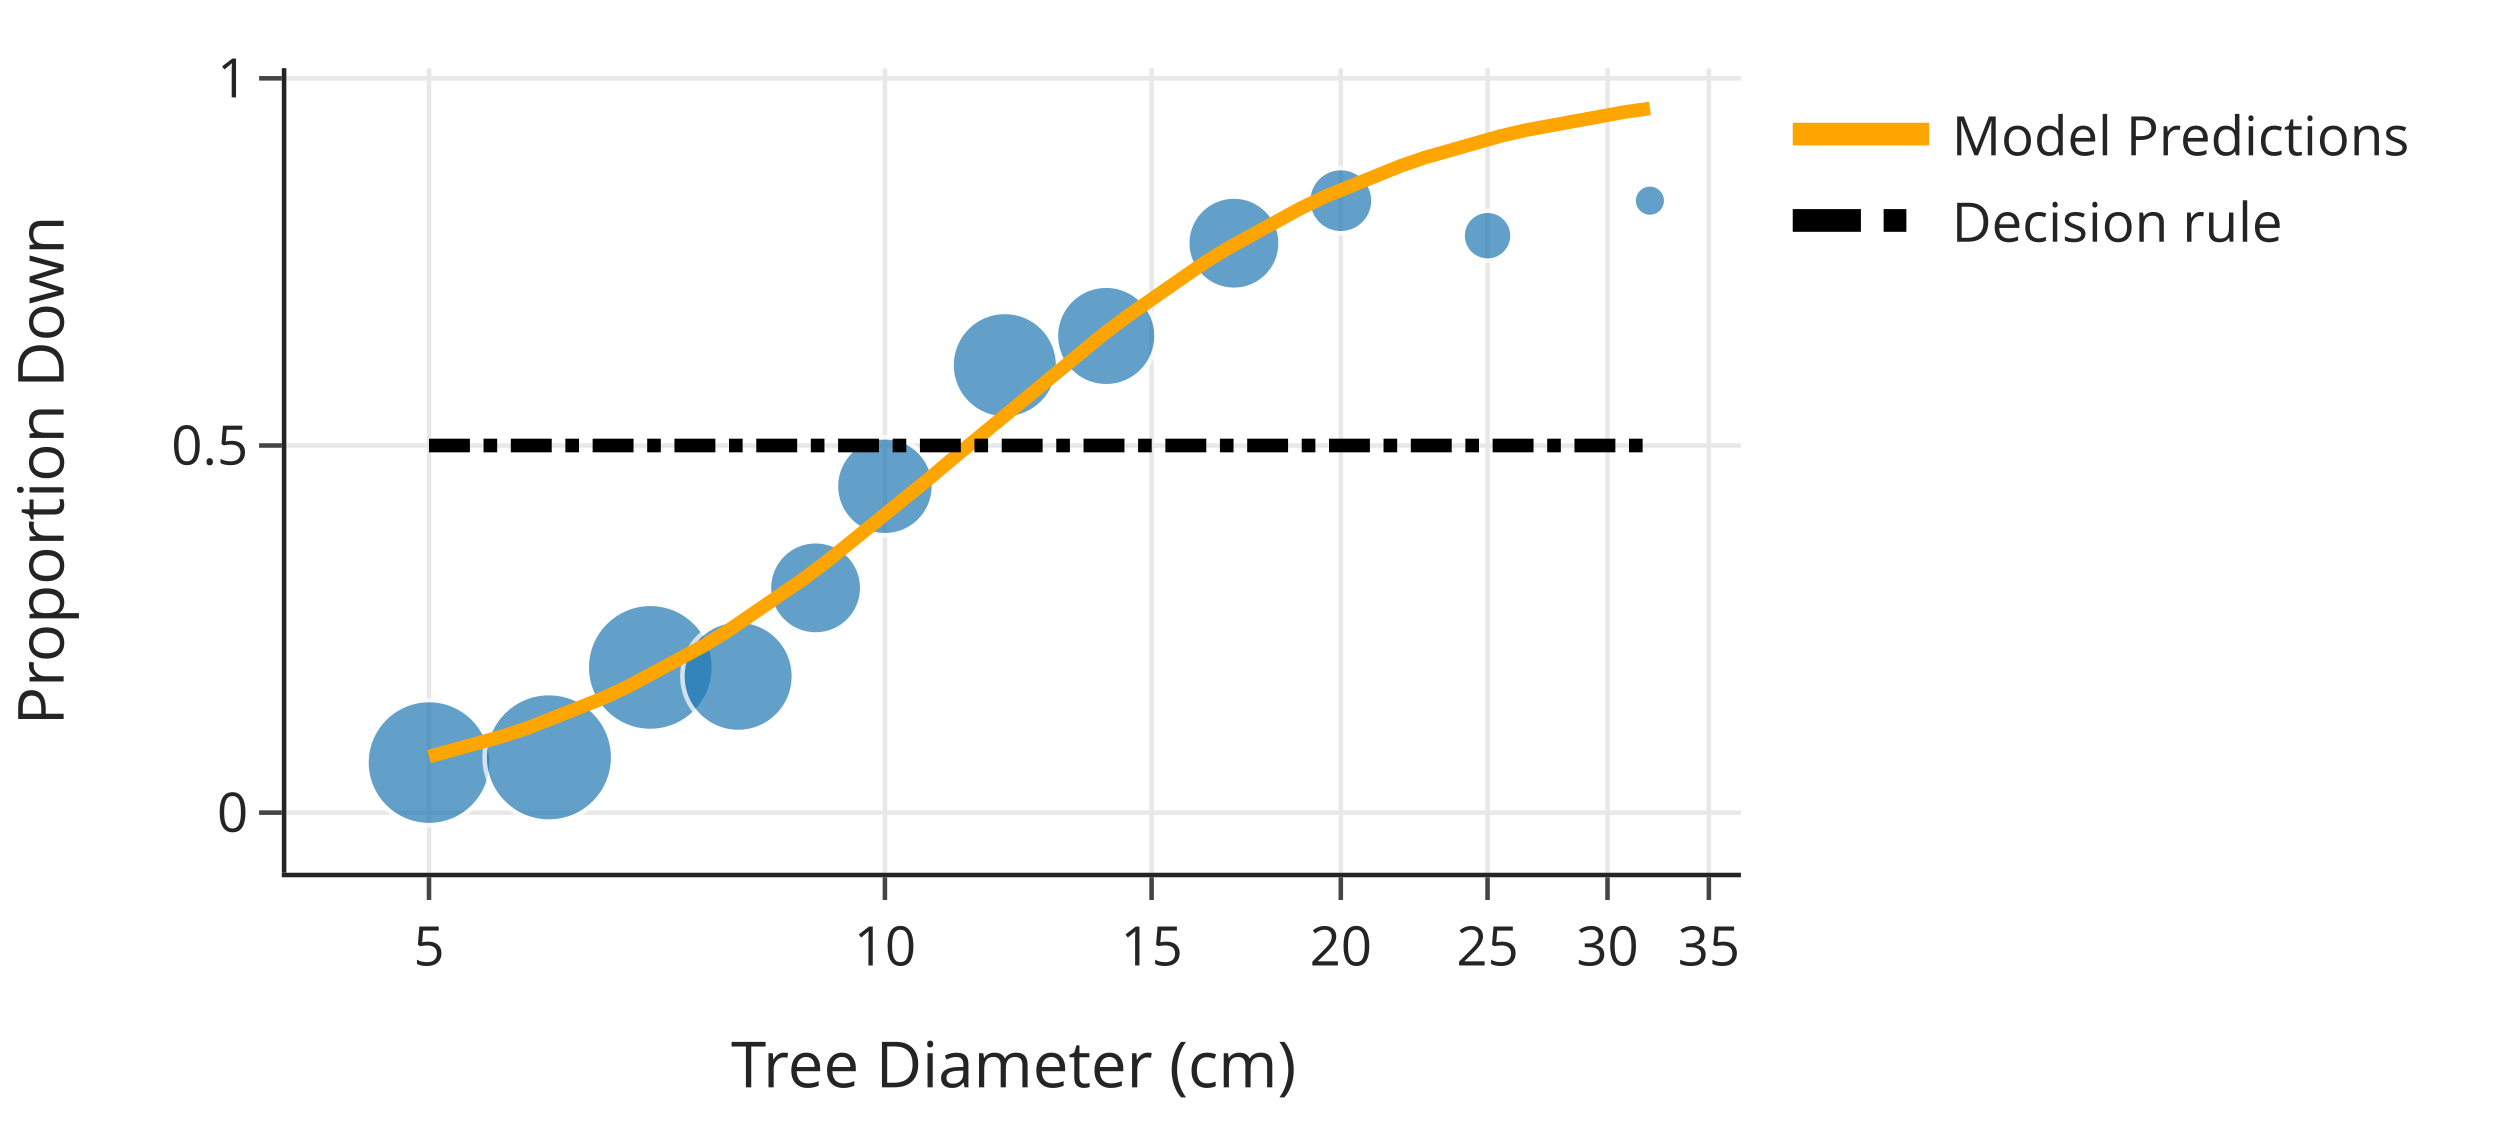
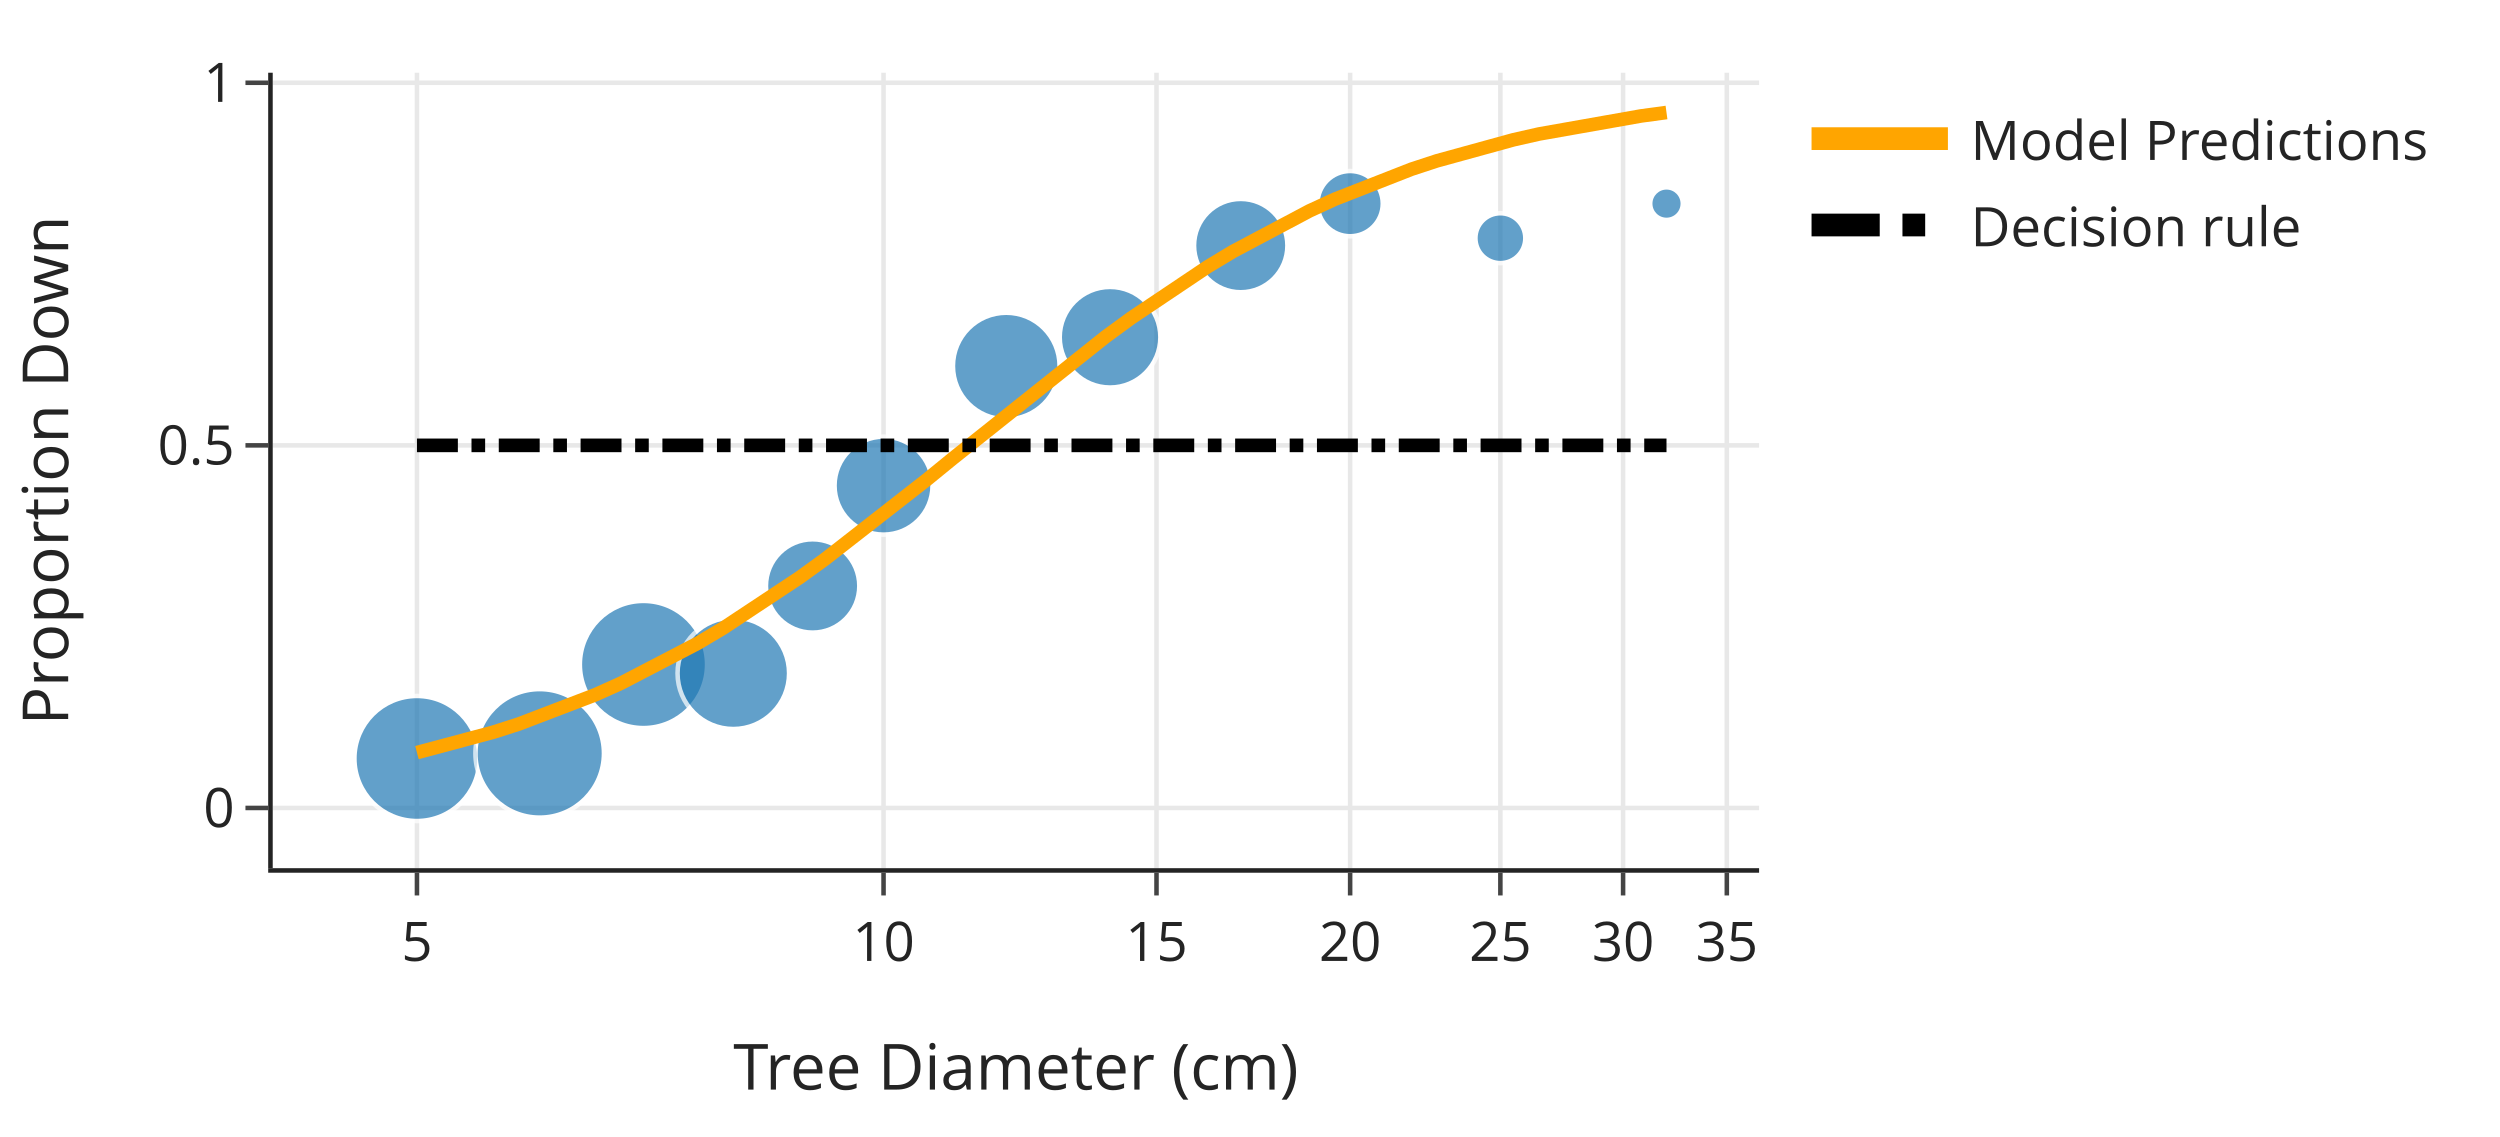
<svg xmlns="http://www.w3.org/2000/svg" class="main-svg" width="550" height="250" style="" viewBox="0 0 550 250">
  <rect x="0" y="0" width="550" height="250" style="fill: rgb(255, 255, 255); fill-opacity: 1;" />
-   <defs id="defs-5506d3">
+   <defs id="defs-79e2c0">
    <g class="clips">
-       <clipPath id="clip5506d3xyplot" class="plotclip">
-         <rect width="320" height="177" />
-       </clipPath>
-       <clipPath class="axesclip" id="clip5506d3x">
-         <rect x="63" y="0" width="320" height="250" />
-       </clipPath>
-       <clipPath class="axesclip" id="clip5506d3y">
-         <rect x="0" y="15" width="550" height="177" />
-       </clipPath>
-       <clipPath class="axesclip" id="clip5506d3xy">
-         <rect x="63" y="15" width="320" height="177" />
+       <clipPath id="clip79e2c0xyplot" class="plotclip">
+         <rect width="327" height="175" />
+       </clipPath>
+       <clipPath class="axesclip" id="clip79e2c0x">
+         <rect x="60" y="0" width="327" height="250" />
+       </clipPath>
+       <clipPath class="axesclip" id="clip79e2c0y">
+         <rect x="0" y="16" width="550" height="175" />
+       </clipPath>
+       <clipPath class="axesclip" id="clip79e2c0xy">
+         <rect x="60" y="16" width="327" height="175" />
      </clipPath>
    </g>
    <g class="gradients" />
    <g class="patterns" />
  </defs>
  <g class="bglayer" />
  <g class="layer-below">
    <g class="imagelayer" />
    <g class="shapelayer" />
  </g>
  <g class="cartesianlayer">
    <g class="subplot xy">
      <g class="layer-subplot">
        <g class="shapelayer" />
        <g class="imagelayer" />
      </g>
-       <g class="minor-gridlayer">
-         <g class="x" />
-         <g class="y" />
-       </g>
      <g class="gridlayer">
        <g class="x">
-           <path class="xgrid crisp" transform="translate(94.38,0)" d="M0,15v177" style="stroke: rgb(232, 232, 232); stroke-opacity: 1; stroke-width: 1px;" />
-           <path class="xgrid crisp" transform="translate(194.68,0)" d="M0,15v177" style="stroke: rgb(232, 232, 232); stroke-opacity: 1; stroke-width: 1px;" />
-           <path class="xgrid crisp" transform="translate(253.35,0)" d="M0,15v177" style="stroke: rgb(232, 232, 232); stroke-opacity: 1; stroke-width: 1px;" />
-           <path class="xgrid crisp" transform="translate(294.98,0)" d="M0,15v177" style="stroke: rgb(232, 232, 232); stroke-opacity: 1; stroke-width: 1px;" />
-           <path class="xgrid crisp" transform="translate(327.26,0)" d="M0,15v177" style="stroke: rgb(232, 232, 232); stroke-opacity: 1; stroke-width: 1px;" />
-           <path class="xgrid crisp" transform="translate(353.65,0)" d="M0,15v177" style="stroke: rgb(232, 232, 232); stroke-opacity: 1; stroke-width: 1px;" />
-           <path class="xgrid crisp" transform="translate(375.95,0)" d="M0,15v177" style="stroke: rgb(232, 232, 232); stroke-opacity: 1; stroke-width: 1px;" />
+           <path class="xgrid crisp" transform="translate(91.73,0)" d="M0,16v175" style="stroke: rgb(232, 232, 232); stroke-opacity: 1; stroke-width: 1px;" />
+           <path class="xgrid crisp" transform="translate(194.38,0)" d="M0,16v175" style="stroke: rgb(232, 232, 232); stroke-opacity: 1; stroke-width: 1px;" />
+           <path class="xgrid crisp" transform="translate(254.43,0)" d="M0,16v175" style="stroke: rgb(232, 232, 232); stroke-opacity: 1; stroke-width: 1px;" />
+           <path class="xgrid crisp" transform="translate(297.03,0)" d="M0,16v175" style="stroke: rgb(232, 232, 232); stroke-opacity: 1; stroke-width: 1px;" />
+           <path class="xgrid crisp" transform="translate(330.08,0)" d="M0,16v175" style="stroke: rgb(232, 232, 232); stroke-opacity: 1; stroke-width: 1px;" />
+           <path class="xgrid crisp" transform="translate(357.08,0)" d="M0,16v175" style="stroke: rgb(232, 232, 232); stroke-opacity: 1; stroke-width: 1px;" />
+           <path class="xgrid crisp" transform="translate(379.9,0)" d="M0,16v175" style="stroke: rgb(232, 232, 232); stroke-opacity: 1; stroke-width: 1px;" />
        </g>
        <g class="y">
-           <path class="ygrid crisp" transform="translate(0,178.78)" d="M63,0h320" style="stroke: rgb(232, 232, 232); stroke-opacity: 1; stroke-width: 1px;" />
-           <path class="ygrid crisp" transform="translate(0,98.01)" d="M63,0h320" style="stroke: rgb(232, 232, 232); stroke-opacity: 1; stroke-width: 1px;" />
-           <path class="ygrid crisp" transform="translate(0,17.23)" d="M63,0h320" style="stroke: rgb(232, 232, 232); stroke-opacity: 1; stroke-width: 1px;" />
+           <path class="ygrid crisp" transform="translate(0,177.75)" d="M60,0h327" style="stroke: rgb(232, 232, 232); stroke-opacity: 1; stroke-width: 1px;" />
+           <path class="ygrid crisp" transform="translate(0,97.98)" d="M60,0h327" style="stroke: rgb(232, 232, 232); stroke-opacity: 1; stroke-width: 1px;" />
+           <path class="ygrid crisp" transform="translate(0,18.21)" d="M60,0h327" style="stroke: rgb(232, 232, 232); stroke-opacity: 1; stroke-width: 1px;" />
        </g>
      </g>
      <g class="zerolinelayer" />
      <path class="xlines-below" />
      <path class="ylines-below" />
      <g class="overlines-below" />
      <g class="xaxislayer-below" />
      <g class="yaxislayer-below" />
      <g class="overaxes-below" />
-       <g class="plot" transform="translate(63,15)" clip-path="url(#clip5506d3xyplot)">
+       <g class="plot" transform="translate(60,16)" clip-path="url(#clip79e2c0xyplot)">
        <g class="scatterlayer mlayer">
-           <g class="trace scatter trace57c364" style="stroke-miterlimit: 2; opacity: 1;">
+           <g class="trace scatter trace9bc779" style="stroke-miterlimit: 2; opacity: 1;">
            <g class="fills" />
            <g class="errorbars" />
            <g class="lines" />
            <g class="points">
-               <path class="point" transform="translate(31.38,152.77)" d="M13.76,0A13.76,13.76 0 1,1 0,-13.76A13.76,13.76 0 0,1 13.76,0Z" style="opacity: 0.7; stroke-width: 1px; fill: rgb(31, 119, 180); fill-opacity: 1; stroke: rgb(255, 255, 255); stroke-opacity: 1;" />
-               <path class="point" transform="translate(57.76,151.62)" d="M14.14,0A14.14,14.14 0 1,1 0,-14.14A14.14,14.14 0 0,1 14.14,0Z" style="opacity: 0.7; stroke-width: 1px; fill: rgb(31, 119, 180); fill-opacity: 1; stroke: rgb(255, 255, 255); stroke-opacity: 1;" />
-               <path class="point" transform="translate(80.07,131.83)" d="M13.99,0A13.99,13.99 0 1,1 0,-13.99A13.99,13.99 0 0,1 13.99,0Z" style="opacity: 0.7; stroke-width: 1px; fill: rgb(31, 119, 180); fill-opacity: 1; stroke: rgb(255, 255, 255); stroke-opacity: 1;" />
-               <path class="point" transform="translate(99.39,133.78)" d="M12.27,0A12.27,12.27 0 1,1 0,-12.27A12.27,12.27 0 0,1 12.27,0Z" style="opacity: 0.7; stroke-width: 1px; fill: rgb(31, 119, 180); fill-opacity: 1; stroke: rgb(255, 255, 255); stroke-opacity: 1;" />
-               <path class="point" transform="translate(116.43,114.33)" d="M10.27,0A10.27,10.27 0 1,1 0,-10.27A10.27,10.27 0 0,1 10.27,0Z" style="opacity: 0.7; stroke-width: 1px; fill: rgb(31, 119, 180); fill-opacity: 1; stroke: rgb(255, 255, 255); stroke-opacity: 1;" />
-               <path class="point" transform="translate(131.68,91.98)" d="M10.78,0A10.78,10.78 0 1,1 0,-10.78A10.78,10.78 0 0,1 10.78,0Z" style="opacity: 0.7; stroke-width: 1px; fill: rgb(31, 119, 180); fill-opacity: 1; stroke: rgb(255, 255, 255); stroke-opacity: 1;" />
-               <path class="point" transform="translate(158.06,65.34)" d="M11.73,0A11.73,11.73 0 1,1 0,-11.73A11.73,11.73 0 0,1 11.73,0Z" style="opacity: 0.7; stroke-width: 1px; fill: rgb(31, 119, 180); fill-opacity: 1; stroke: rgb(255, 255, 255); stroke-opacity: 1;" />
-               <path class="point" transform="translate(180.36,58.91)" d="M11.07,0A11.07,11.07 0 1,1 0,-11.07A11.07,11.07 0 0,1 11.07,0Z" style="opacity: 0.7; stroke-width: 1px; fill: rgb(31, 119, 180); fill-opacity: 1; stroke: rgb(255, 255, 255); stroke-opacity: 1;" />
-               <path class="point" transform="translate(208.46,38.5)" d="M10.27,0A10.27,10.27 0 1,1 0,-10.27A10.27,10.27 0 0,1 10.27,0Z" style="opacity: 0.7; stroke-width: 1px; fill: rgb(31, 119, 180); fill-opacity: 1; stroke: rgb(255, 255, 255); stroke-opacity: 1;" />
-               <path class="point" transform="translate(231.98,29.15)" d="M7.18,0A7.18,7.18 0 1,1 0,-7.18A7.18,7.18 0 0,1 7.18,0Z" style="opacity: 0.7; stroke-width: 1px; fill: rgb(31, 119, 180); fill-opacity: 1; stroke: rgb(255, 255, 255); stroke-opacity: 1;" />
-               <path class="point" transform="translate(264.26,36.85)" d="M5.49,0A5.49,5.49 0 1,1 0,-5.49A5.49,5.49 0 0,1 5.49,0Z" style="opacity: 0.7; stroke-width: 1px; fill: rgb(31, 119, 180); fill-opacity: 1; stroke: rgb(255, 255, 255); stroke-opacity: 1;" />
-               <path class="point" transform="translate(299.98,29.15)" d="M3.59,0A3.59,3.59 0 1,1 0,-3.59A3.59,3.59 0 0,1 3.59,0Z" style="opacity: 0.7; stroke-width: 1px; fill: rgb(31, 119, 180); fill-opacity: 1; stroke: rgb(255, 255, 255); stroke-opacity: 1;" />
+               <path class="point" transform="translate(31.73,150.87)" d="M13.76,0A13.76,13.76 0 1,1 0,-13.76A13.76,13.76 0 0,1 13.76,0Z" style="opacity: 0.7; stroke-width: 1px; fill: rgb(31, 119, 180); fill-opacity: 1; stroke: rgb(255, 255, 255); stroke-opacity: 1;" />
+               <path class="point" transform="translate(58.73,149.74)" d="M14.14,0A14.14,14.14 0 1,1 0,-14.14A14.14,14.14 0 0,1 14.14,0Z" style="opacity: 0.7; stroke-width: 1px; fill: rgb(31, 119, 180); fill-opacity: 1; stroke: rgb(255, 255, 255); stroke-opacity: 1;" />
+               <path class="point" transform="translate(81.56,130.19)" d="M13.99,0A13.99,13.99 0 1,1 0,-13.99A13.99,13.99 0 0,1 13.99,0Z" style="opacity: 0.7; stroke-width: 1px; fill: rgb(31, 119, 180); fill-opacity: 1; stroke: rgb(255, 255, 255); stroke-opacity: 1;" />
+               <path class="point" transform="translate(101.33,132.12)" d="M12.27,0A12.27,12.27 0 1,1 0,-12.27A12.27,12.27 0 0,1 12.27,0Z" style="opacity: 0.7; stroke-width: 1px; fill: rgb(31, 119, 180); fill-opacity: 1; stroke: rgb(255, 255, 255); stroke-opacity: 1;" />
+               <path class="point" transform="translate(118.78,112.91)" d="M10.27,0A10.27,10.27 0 1,1 0,-10.27A10.27,10.27 0 0,1 10.27,0Z" style="opacity: 0.7; stroke-width: 1px; fill: rgb(31, 119, 180); fill-opacity: 1; stroke: rgb(255, 255, 255); stroke-opacity: 1;" />
+               <path class="point" transform="translate(134.38,90.84)" d="M10.78,0A10.78,10.78 0 1,1 0,-10.78A10.78,10.78 0 0,1 10.78,0Z" style="opacity: 0.7; stroke-width: 1px; fill: rgb(31, 119, 180); fill-opacity: 1; stroke: rgb(255, 255, 255); stroke-opacity: 1;" />
+               <path class="point" transform="translate(161.38,64.53)" d="M11.73,0A11.73,11.73 0 1,1 0,-11.73A11.73,11.73 0 0,1 11.73,0Z" style="opacity: 0.7; stroke-width: 1px; fill: rgb(31, 119, 180); fill-opacity: 1; stroke: rgb(255, 255, 255); stroke-opacity: 1;" />
+               <path class="point" transform="translate(184.21,58.19)" d="M11.07,0A11.07,11.07 0 1,1 0,-11.07A11.07,11.07 0 0,1 11.07,0Z" style="opacity: 0.7; stroke-width: 1px; fill: rgb(31, 119, 180); fill-opacity: 1; stroke: rgb(255, 255, 255); stroke-opacity: 1;" />
+               <path class="point" transform="translate(212.96,38.03)" d="M10.27,0A10.27,10.27 0 1,1 0,-10.27A10.27,10.27 0 0,1 10.27,0Z" style="opacity: 0.7; stroke-width: 1px; fill: rgb(31, 119, 180); fill-opacity: 1; stroke: rgb(255, 255, 255); stroke-opacity: 1;" />
+               <path class="point" transform="translate(237.03,28.8)" d="M7.18,0A7.18,7.18 0 1,1 0,-7.18A7.18,7.18 0 0,1 7.18,0Z" style="opacity: 0.7; stroke-width: 1px; fill: rgb(31, 119, 180); fill-opacity: 1; stroke: rgb(255, 255, 255); stroke-opacity: 1;" />
+               <path class="point" transform="translate(270.08,36.4)" d="M5.49,0A5.49,5.49 0 1,1 0,-5.49A5.49,5.49 0 0,1 5.49,0Z" style="opacity: 0.7; stroke-width: 1px; fill: rgb(31, 119, 180); fill-opacity: 1; stroke: rgb(255, 255, 255); stroke-opacity: 1;" />
+               <path class="point" transform="translate(306.63,28.8)" d="M3.59,0A3.59,3.59 0 1,1 0,-3.59A3.59,3.59 0 0,1 3.59,0Z" style="opacity: 0.7; stroke-width: 1px; fill: rgb(31, 119, 180); fill-opacity: 1; stroke: rgb(255, 255, 255); stroke-opacity: 1;" />
            </g>
            <g class="text" />
          </g>
-           <g class="trace scatter tracee78c1c" style="stroke-miterlimit: 2; opacity: 1;">
+           <g class="trace scatter trace5b36ab" style="stroke-miterlimit: 2; opacity: 1;">
            <g class="fills" />
            <g class="errorbars" />
            <g class="lines">
-               <path class="js-line" d="M31.38,151.45L47.83,146.89L53.31,145.07L69.75,138.55L75.23,136L91.68,127.13L97.16,123.76L113.61,112.48L119.09,108.36L141.01,90.61L146.5,85.98L179.39,58.82L184.87,54.66L201.31,43.23L206.79,39.8L223.24,30.76L228.72,28.15L245.17,21.48L250.65,19.61L267.09,14.93L272.58,13.64L294.5,9.62L299.98,8.85" style="vector-effect: none; fill: none; stroke: rgb(255, 165, 0); stroke-opacity: 1; stroke-width: 3px; opacity: 1;" />
+               <path class="js-line" d="M31.73,149.57L48.56,145.07L54.17,143.27L71,136.83L76.61,134.31L93.44,125.55L99.05,122.22L115.88,111.08L121.49,107.02L143.94,89.49L149.55,84.91L183.21,58.1L188.82,53.99L205.65,42.7L211.26,39.32L228.09,30.39L233.7,27.81L250.53,21.22L256.14,19.38L272.97,14.75L278.58,13.48L301.02,9.51L306.63,8.75" style="vector-effect: non-scaling-stroke; fill: none; stroke: rgb(255, 165, 0); stroke-opacity: 1; stroke-width: 3px; opacity: 1;" />
            </g>
            <g class="points" />
            <g class="text" />
          </g>
-           <g class="trace scatter trace5ee99c" style="stroke-miterlimit: 2; opacity: 1;">
+           <g class="trace scatter trace294f2e" style="stroke-miterlimit: 2; opacity: 1;">
            <g class="fills" />
            <g class="errorbars" />
            <g class="lines">
-               <path class="js-line" d="M31.38,83.01L299.98,83.01" style="vector-effect: none; fill: none; stroke: rgb(0, 0, 0); stroke-opacity: 1; stroke-dasharray: 9px, 3px, 3px, 3px; stroke-width: 3px; opacity: 1;" />
+               <path class="js-line" d="M31.73,81.98L306.63,81.98" style="vector-effect: non-scaling-stroke; fill: none; stroke: rgb(0, 0, 0); stroke-opacity: 1; stroke-width: 3px; opacity: 1; stroke-dasharray: 9px, 3px, 3px, 3px;" />
            </g>
            <g class="points" />
            <g class="text" />
          </g>
        </g>
      </g>
      <g class="overplot" />
-       <path class="xlines-above crisp" d="M62,192.5H383" style="fill: none; stroke-width: 1px; stroke: rgb(36, 36, 36); stroke-opacity: 1;" />
-       <path class="ylines-above crisp" d="M62.5,15V192" style="fill: none; stroke-width: 1px; stroke: rgb(36, 36, 36); stroke-opacity: 1;" />
+       <path class="xlines-above crisp" d="M59,191.5H387" style="fill: none; stroke-width: 1px; stroke: rgb(36, 36, 36); stroke-opacity: 1;" />
+       <path class="ylines-above crisp" d="M59.5,16V191" style="fill: none; stroke-width: 1px; stroke: rgb(36, 36, 36); stroke-opacity: 1;" />
      <g class="overlines-above" />
      <g class="xaxislayer-above">
-         <path class="xtick ticks crisp" d="M0,193v5" transform="translate(94.38,0)" style="stroke: rgb(68, 68, 68); stroke-opacity: 1; stroke-width: 1px;" />
-         <path class="xtick ticks crisp" d="M0,193v5" transform="translate(194.68,0)" style="stroke: rgb(68, 68, 68); stroke-opacity: 1; stroke-width: 1px;" />
-         <path class="xtick ticks crisp" d="M0,193v5" transform="translate(253.35,0)" style="stroke: rgb(68, 68, 68); stroke-opacity: 1; stroke-width: 1px;" />
-         <path class="xtick ticks crisp" d="M0,193v5" transform="translate(294.98,0)" style="stroke: rgb(68, 68, 68); stroke-opacity: 1; stroke-width: 1px;" />
-         <path class="xtick ticks crisp" d="M0,193v5" transform="translate(327.26,0)" style="stroke: rgb(68, 68, 68); stroke-opacity: 1; stroke-width: 1px;" />
-         <path class="xtick ticks crisp" d="M0,193v5" transform="translate(353.65,0)" style="stroke: rgb(68, 68, 68); stroke-opacity: 1; stroke-width: 1px;" />
-         <path class="xtick ticks crisp" d="M0,193v5" transform="translate(375.95,0)" style="stroke: rgb(68, 68, 68); stroke-opacity: 1; stroke-width: 1px;" />
-         <g class="xtick">
-           <text text-anchor="middle" x="0" y="212.4" transform="translate(94.38,0)" style="font-family: 'Open Sans', verdana, arial, sans-serif; font-size: 12px; fill: rgb(36, 36, 36); fill-opacity: 1; white-space: pre; opacity: 1;">5</text>
-         </g>
-         <g class="xtick">
-           <text text-anchor="middle" x="0" y="212.4" style="font-family: 'Open Sans', verdana, arial, sans-serif; font-size: 12px; fill: rgb(36, 36, 36); fill-opacity: 1; white-space: pre; opacity: 1;" transform="translate(194.68,0)">10</text>
-         </g>
-         <g class="xtick">
-           <text text-anchor="middle" x="0" y="212.4" style="font-family: 'Open Sans', verdana, arial, sans-serif; font-size: 12px; fill: rgb(36, 36, 36); fill-opacity: 1; white-space: pre; opacity: 1;" transform="translate(253.35,0)">15</text>
-         </g>
-         <g class="xtick">
-           <text text-anchor="middle" x="0" y="212.4" style="font-family: 'Open Sans', verdana, arial, sans-serif; font-size: 12px; fill: rgb(36, 36, 36); fill-opacity: 1; white-space: pre; opacity: 1;" transform="translate(294.98,0)">20</text>
-         </g>
-         <g class="xtick">
-           <text text-anchor="middle" x="0" y="212.4" style="font-family: 'Open Sans', verdana, arial, sans-serif; font-size: 12px; fill: rgb(36, 36, 36); fill-opacity: 1; white-space: pre; opacity: 1;" transform="translate(327.26,0)">25</text>
-         </g>
-         <g class="xtick">
-           <text text-anchor="middle" x="0" y="212.4" style="font-family: 'Open Sans', verdana, arial, sans-serif; font-size: 12px; fill: rgb(36, 36, 36); fill-opacity: 1; white-space: pre; opacity: 1;" transform="translate(353.65,0)">30</text>
-         </g>
-         <g class="xtick">
-           <text text-anchor="middle" x="0" y="212.4" style="font-family: 'Open Sans', verdana, arial, sans-serif; font-size: 12px; fill: rgb(36, 36, 36); fill-opacity: 1; white-space: pre; opacity: 1;" transform="translate(375.95,0)">35</text>
+         <path class="xtick ticks crisp" d="M0,192v5" transform="translate(91.73,0)" style="stroke: rgb(68, 68, 68); stroke-opacity: 1; stroke-width: 1px;" />
+         <path class="xtick ticks crisp" d="M0,192v5" transform="translate(194.38,0)" style="stroke: rgb(68, 68, 68); stroke-opacity: 1; stroke-width: 1px;" />
+         <path class="xtick ticks crisp" d="M0,192v5" transform="translate(254.43,0)" style="stroke: rgb(68, 68, 68); stroke-opacity: 1; stroke-width: 1px;" />
+         <path class="xtick ticks crisp" d="M0,192v5" transform="translate(297.03,0)" style="stroke: rgb(68, 68, 68); stroke-opacity: 1; stroke-width: 1px;" />
+         <path class="xtick ticks crisp" d="M0,192v5" transform="translate(330.08,0)" style="stroke: rgb(68, 68, 68); stroke-opacity: 1; stroke-width: 1px;" />
+         <path class="xtick ticks crisp" d="M0,192v5" transform="translate(357.08,0)" style="stroke: rgb(68, 68, 68); stroke-opacity: 1; stroke-width: 1px;" />
+         <path class="xtick ticks crisp" d="M0,192v5" transform="translate(379.9,0)" style="stroke: rgb(68, 68, 68); stroke-opacity: 1; stroke-width: 1px;" />
+         <g class="xtick">
+           <text text-anchor="middle" x="0" y="211.4" transform="translate(91.73,0)" style="font-family: 'Open Sans', verdana, arial, sans-serif; font-size: 12px; fill: rgb(36, 36, 36); fill-opacity: 1; white-space: pre; opacity: 1;">5</text>
+         </g>
+         <g class="xtick">
+           <text text-anchor="middle" x="0" y="211.4" style="font-family: 'Open Sans', verdana, arial, sans-serif; font-size: 12px; fill: rgb(36, 36, 36); fill-opacity: 1; white-space: pre; opacity: 1;" transform="translate(194.38,0)">10</text>
+         </g>
+         <g class="xtick">
+           <text text-anchor="middle" x="0" y="211.4" style="font-family: 'Open Sans', verdana, arial, sans-serif; font-size: 12px; fill: rgb(36, 36, 36); fill-opacity: 1; white-space: pre; opacity: 1;" transform="translate(254.43,0)">15</text>
+         </g>
+         <g class="xtick">
+           <text text-anchor="middle" x="0" y="211.4" style="font-family: 'Open Sans', verdana, arial, sans-serif; font-size: 12px; fill: rgb(36, 36, 36); fill-opacity: 1; white-space: pre; opacity: 1;" transform="translate(297.03,0)">20</text>
+         </g>
+         <g class="xtick">
+           <text text-anchor="middle" x="0" y="211.4" style="font-family: 'Open Sans', verdana, arial, sans-serif; font-size: 12px; fill: rgb(36, 36, 36); fill-opacity: 1; white-space: pre; opacity: 1;" transform="translate(330.08,0)">25</text>
+         </g>
+         <g class="xtick">
+           <text text-anchor="middle" x="0" y="211.4" style="font-family: 'Open Sans', verdana, arial, sans-serif; font-size: 12px; fill: rgb(36, 36, 36); fill-opacity: 1; white-space: pre; opacity: 1;" transform="translate(357.08,0)">30</text>
+         </g>
+         <g class="xtick">
+           <text text-anchor="middle" x="0" y="211.4" style="font-family: 'Open Sans', verdana, arial, sans-serif; font-size: 12px; fill: rgb(36, 36, 36); fill-opacity: 1; white-space: pre; opacity: 1;" transform="translate(379.9,0)">35</text>
        </g>
      </g>
      <g class="yaxislayer-above">
-         <path class="ytick ticks crisp" d="M62,0h-5" transform="translate(0,178.78)" style="stroke: rgb(68, 68, 68); stroke-opacity: 1; stroke-width: 1px;" />
-         <path class="ytick ticks crisp" d="M62,0h-5" transform="translate(0,98.01)" style="stroke: rgb(68, 68, 68); stroke-opacity: 1; stroke-width: 1px;" />
-         <path class="ytick ticks crisp" d="M62,0h-5" transform="translate(0,17.23)" style="stroke: rgb(68, 68, 68); stroke-opacity: 1; stroke-width: 1px;" />
+         <path class="ytick ticks crisp" d="M59,0h-5" transform="translate(0,177.75)" style="stroke: rgb(68, 68, 68); stroke-opacity: 1; stroke-width: 1px;" />
+         <path class="ytick ticks crisp" d="M59,0h-5" transform="translate(0,97.98)" style="stroke: rgb(68, 68, 68); stroke-opacity: 1; stroke-width: 1px;" />
+         <path class="ytick ticks crisp" d="M59,0h-5" transform="translate(0,18.21)" style="stroke: rgb(68, 68, 68); stroke-opacity: 1; stroke-width: 1px;" />
        <g class="ytick">
-           <text text-anchor="end" x="54.6" y="4.2" transform="translate(0,178.78)" style="font-family: 'Open Sans', verdana, arial, sans-serif; font-size: 12px; fill: rgb(36, 36, 36); fill-opacity: 1; white-space: pre; opacity: 1;">0</text>
+           <text text-anchor="end" x="51.6" y="4.2" transform="translate(0,177.75)" style="font-family: 'Open Sans', verdana, arial, sans-serif; font-size: 12px; fill: rgb(36, 36, 36); fill-opacity: 1; white-space: pre; opacity: 1;">0</text>
        </g>
        <g class="ytick">
-           <text text-anchor="end" x="54.6" y="4.2" style="font-family: 'Open Sans', verdana, arial, sans-serif; font-size: 12px; fill: rgb(36, 36, 36); fill-opacity: 1; white-space: pre; opacity: 1;" transform="translate(0,98.01)">0.5</text>
+           <text text-anchor="end" x="51.6" y="4.2" style="font-family: 'Open Sans', verdana, arial, sans-serif; font-size: 12px; fill: rgb(36, 36, 36); fill-opacity: 1; white-space: pre; opacity: 1;" transform="translate(0,97.98)">0.5</text>
        </g>
        <g class="ytick">
-           <text text-anchor="end" x="54.6" y="4.2" style="font-family: 'Open Sans', verdana, arial, sans-serif; font-size: 12px; fill: rgb(36, 36, 36); fill-opacity: 1; white-space: pre; opacity: 1;" transform="translate(0,17.23)">1</text>
+           <text text-anchor="end" x="51.6" y="4.2" style="font-family: 'Open Sans', verdana, arial, sans-serif; font-size: 12px; fill: rgb(36, 36, 36); fill-opacity: 1; white-space: pre; opacity: 1;" transform="translate(0,18.21)">1</text>
        </g>
      </g>
      <g class="overaxes-above" />
    </g>
  </g>
  <g class="polarlayer" />
  <g class="smithlayer" />
  <g class="ternarylayer" />
  <g class="geolayer" />
  <g class="funnelarealayer" />
  <g class="pielayer" />
  <g class="iciclelayer" />
  <g class="treemaplayer" />
  <g class="sunburstlayer" />
  <g class="glimages" />
-   <defs id="topdefs-5506d3">
+   <defs id="topdefs-79e2c0">
    <g class="clips" />
-     <clipPath id="legend5506d3">
-       <rect width="151" height="48" x="0" y="0" />
+     <clipPath id="legend79e2c0">
+       <rect width="146" height="48" x="0" y="0" />
    </clipPath>
  </defs>
  <g class="layer-above">
    <g class="imagelayer" />
    <g class="shapelayer" />
  </g>
  <g class="infolayer">
-     <g class="legend" pointer-events="all" transform="translate(389.4,15)">
-       <rect class="bg" shape-rendering="crispEdges" width="151" height="48" x="0" y="0" style="stroke: rgb(68, 68, 68); stroke-opacity: 1; fill: rgb(255, 255, 255); fill-opacity: 1; stroke-width: 0px;" />
-       <g class="scrollbox" transform="" clip-path="url(#legend5506d3)">
+     <g class="legend" pointer-events="all" transform="translate(393.54,16)">
+       <rect class="bg" shape-rendering="crispEdges" style="stroke: rgb(68, 68, 68); stroke-opacity: 1; fill: rgb(255, 255, 255); fill-opacity: 1; stroke-width: 0px;" width="146" height="48" x="0" y="0" />
+       <g class="scrollbox" transform="" clip-path="url(#legend79e2c0)">
        <g class="groups">
          <g class="traces" transform="translate(0,14.5)" style="opacity: 1;">
            <text class="legendtext" text-anchor="start" x="40" y="4.68" style="font-family: 'Open Sans', verdana, arial, sans-serif; font-size: 12px; fill: rgb(36, 36, 36); fill-opacity: 1; white-space: pre;">Model Predictions</text>
            <g class="layers" style="opacity: 1;">
              <g class="legendfill" />
              <g class="legendlines">
                <path class="js-line" d="M5,0h30" style="fill: none; stroke: rgb(255, 165, 0); stroke-opacity: 1; stroke-width: 5px;" />
              </g>
              <g class="legendsymbols">
                <g class="legendpoints" />
              </g>
            </g>
-             <rect class="legendtoggle" x="0" y="-9.5" width="145.219" height="19" style="fill: rgb(0, 0, 0); fill-opacity: 0;" />
+             <rect class="legendtoggle" x="0" y="-9.5" width="140.891" height="19" style="fill: rgb(0, 0, 0); fill-opacity: 0;" />
          </g>
          <g class="traces" transform="translate(0,33.5)" style="opacity: 1;">
            <text class="legendtext" text-anchor="start" x="40" y="4.68" style="font-family: 'Open Sans', verdana, arial, sans-serif; font-size: 12px; fill: rgb(36, 36, 36); fill-opacity: 1; white-space: pre;">Decision rule</text>
            <g class="layers" style="opacity: 1;">
              <g class="legendfill" />
              <g class="legendlines">
                <path class="js-line" d="M5,0h30" style="fill: none; stroke: rgb(0, 0, 0); stroke-opacity: 1; stroke-dasharray: 15px, 5px, 5px, 5px; stroke-width: 5px;" />
              </g>
              <g class="legendsymbols">
                <g class="legendpoints" />
              </g>
            </g>
-             <rect class="legendtoggle" x="0" y="-9.5" width="145.219" height="19" style="fill: rgb(0, 0, 0); fill-opacity: 0;" />
-           </g>
-         </g>
-       </g>
-       <rect class="scrollbar" rx="20" ry="3" width="0" height="0" x="0" y="0" style="fill: rgb(128, 139, 164); fill-opacity: 1;" />
+             <rect class="legendtoggle" x="0" y="-9.5" width="140.891" height="19" style="fill: rgb(0, 0, 0); fill-opacity: 0;" />
+           </g>
+         </g>
+       </g>
+       <rect class="scrollbar" rx="20" ry="3" width="0" height="0" style="fill: rgb(128, 139, 164); fill-opacity: 1;" x="0" y="0" />
    </g>
    <g class="g-gtitle" />
    <g class="g-xtitle">
-       <text class="xtitle" x="223" y="239.206" text-anchor="middle" style="font-family: 'Open Sans', verdana, arial, sans-serif; font-size: 14px; fill: rgb(36, 36, 36); opacity: 1; font-weight: normal; white-space: pre;">Tree Diameter (cm)</text>
-     </g>
-     <g class="g-ytitle" transform="translate(3.331055,0)">
-       <text class="ytitle" transform="rotate(-90,10.66875,103.5)" x="10.669" y="103.5" text-anchor="middle" style="font-family: 'Open Sans', verdana, arial, sans-serif; font-size: 14px; fill: rgb(36, 36, 36); opacity: 1; font-weight: normal; white-space: pre;">Proportion Down</text>
+       <text class="xtitle" x="223.5" y="239.706" text-anchor="middle" style="font-family: 'Open Sans', verdana, arial, sans-serif; font-size: 14px; fill: rgb(36, 36, 36); opacity: 1; font-weight: normal; white-space: pre;">Tree Diameter (cm)</text>
+     </g>
+     <g class="g-ytitle" transform="translate(5.12793,0)">
+       <text class="ytitle" transform="rotate(-90,9.871875,103.5)" x="9.872" y="103.5" text-anchor="middle" style="font-family: 'Open Sans', verdana, arial, sans-serif; font-size: 14px; fill: rgb(36, 36, 36); opacity: 1; font-weight: normal; white-space: pre;">Proportion Down</text>
    </g>
  </g>
</svg>
